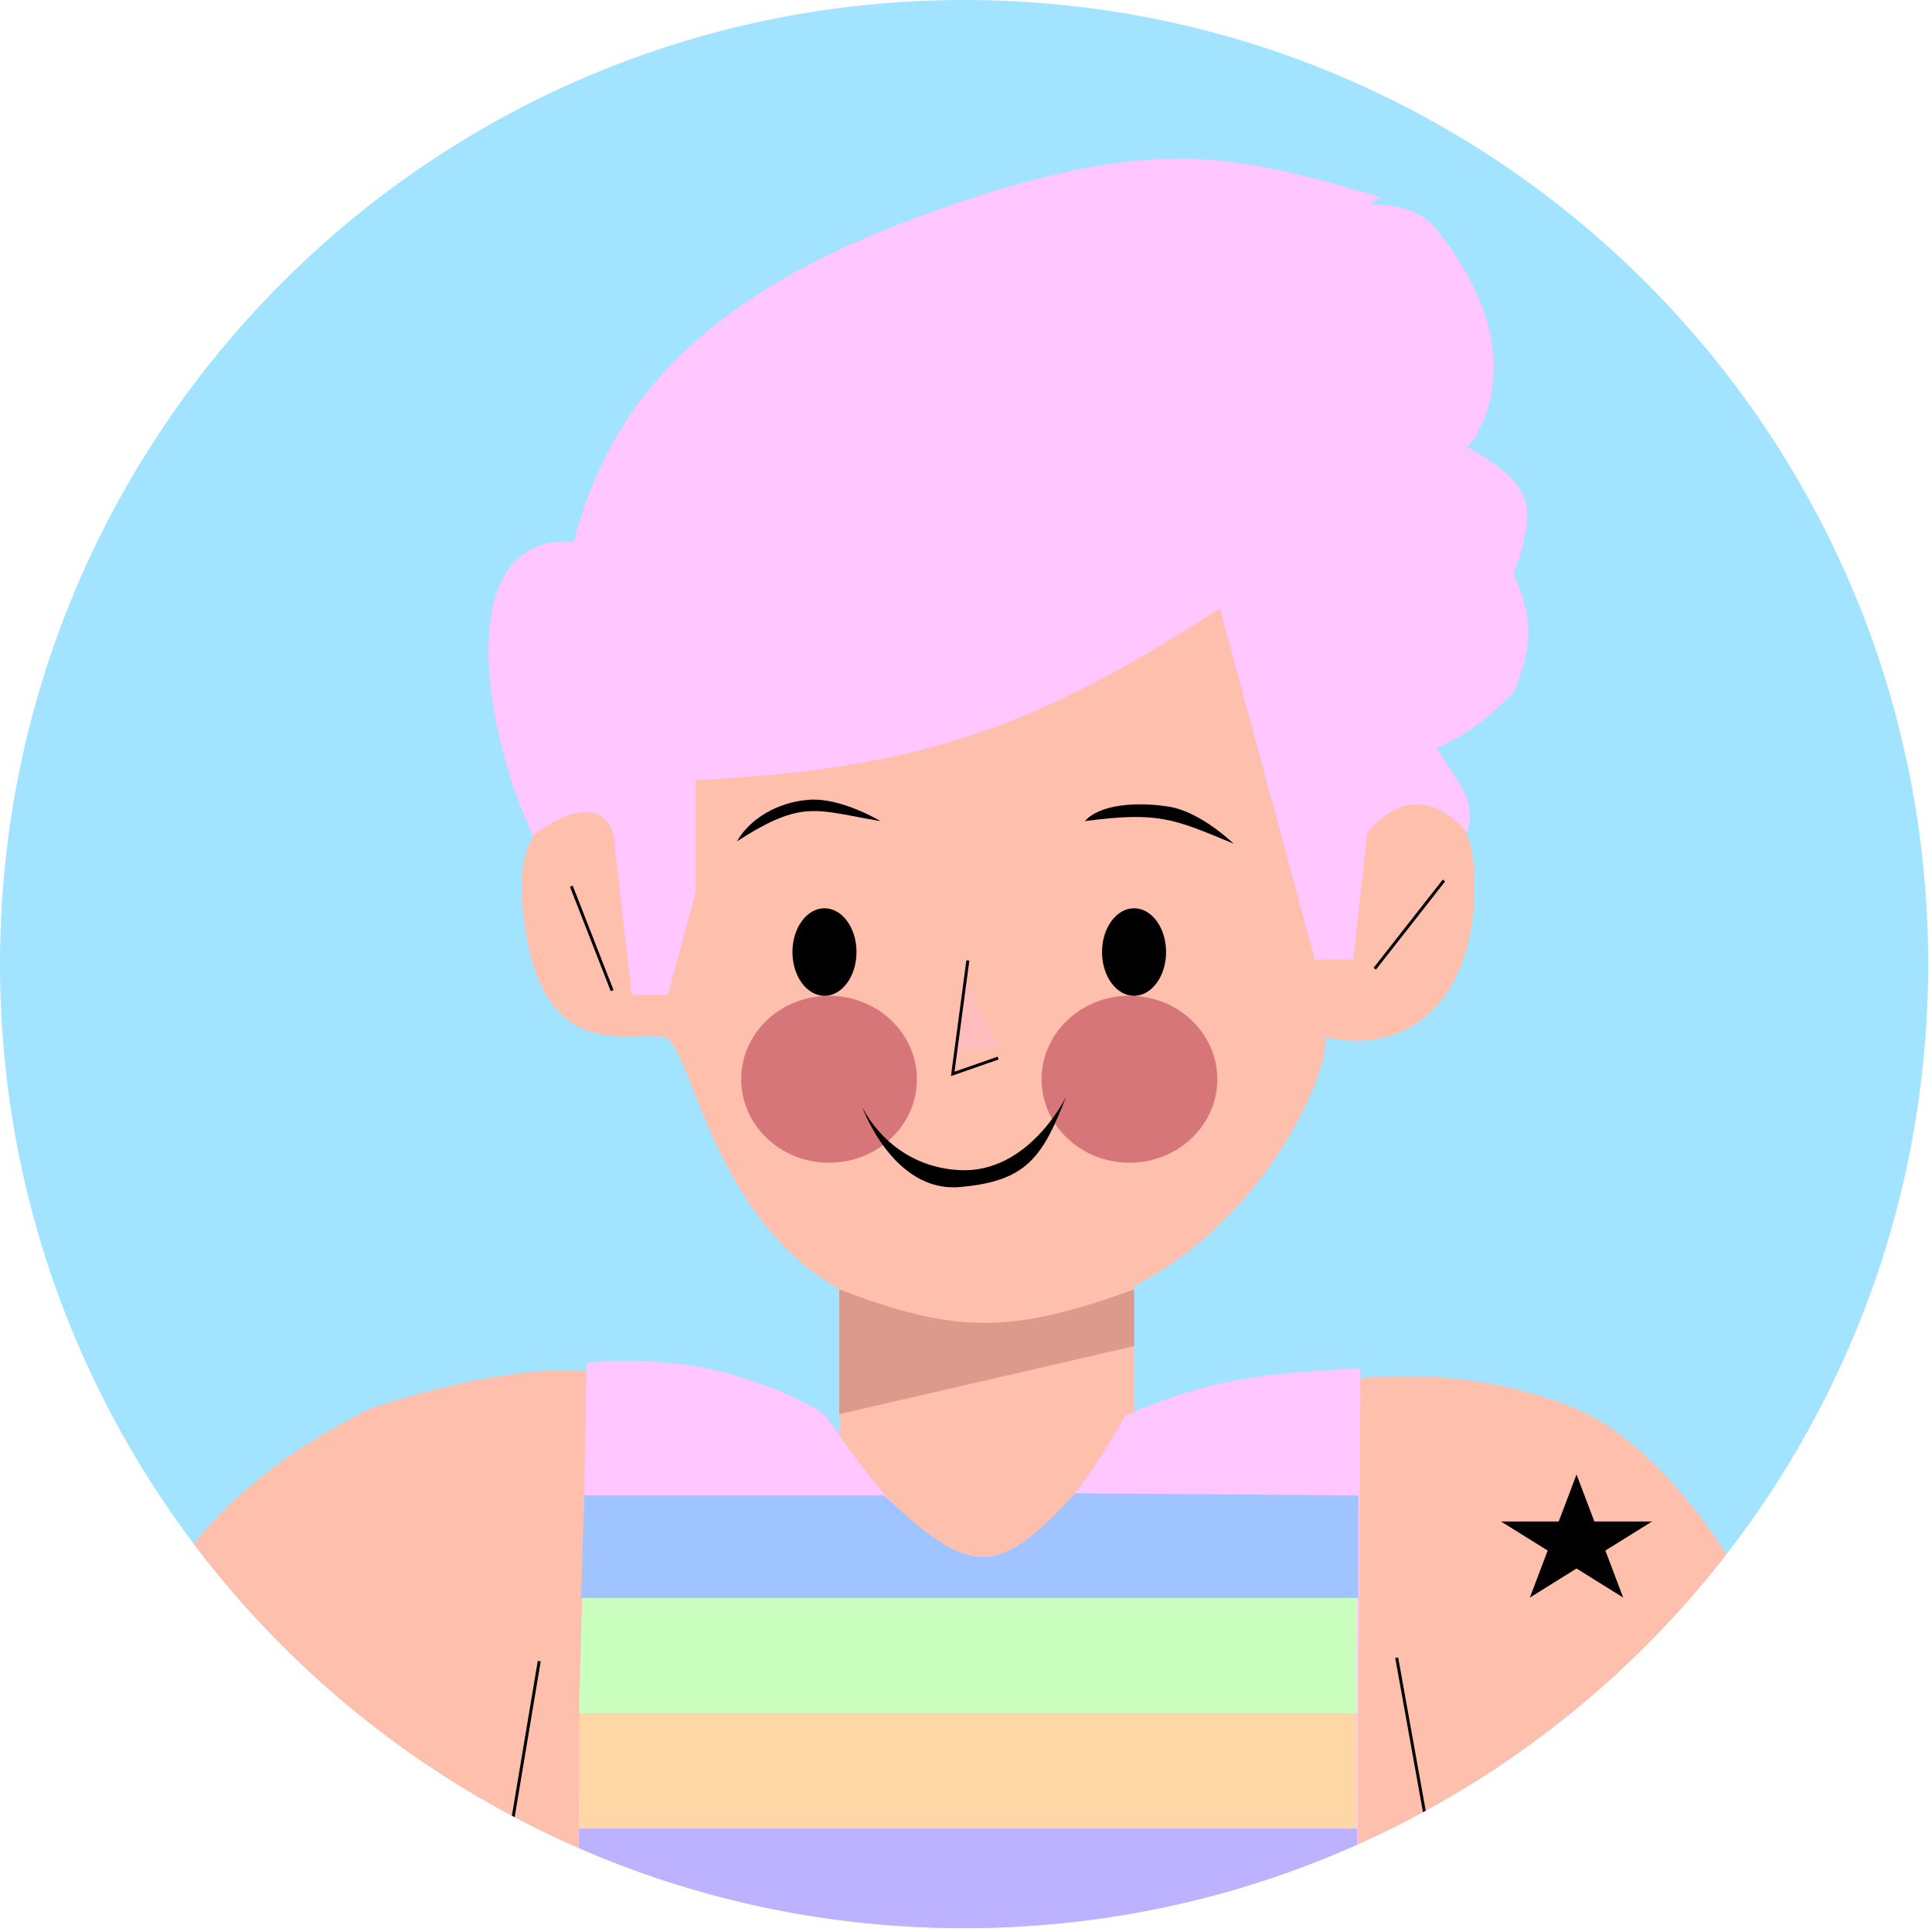
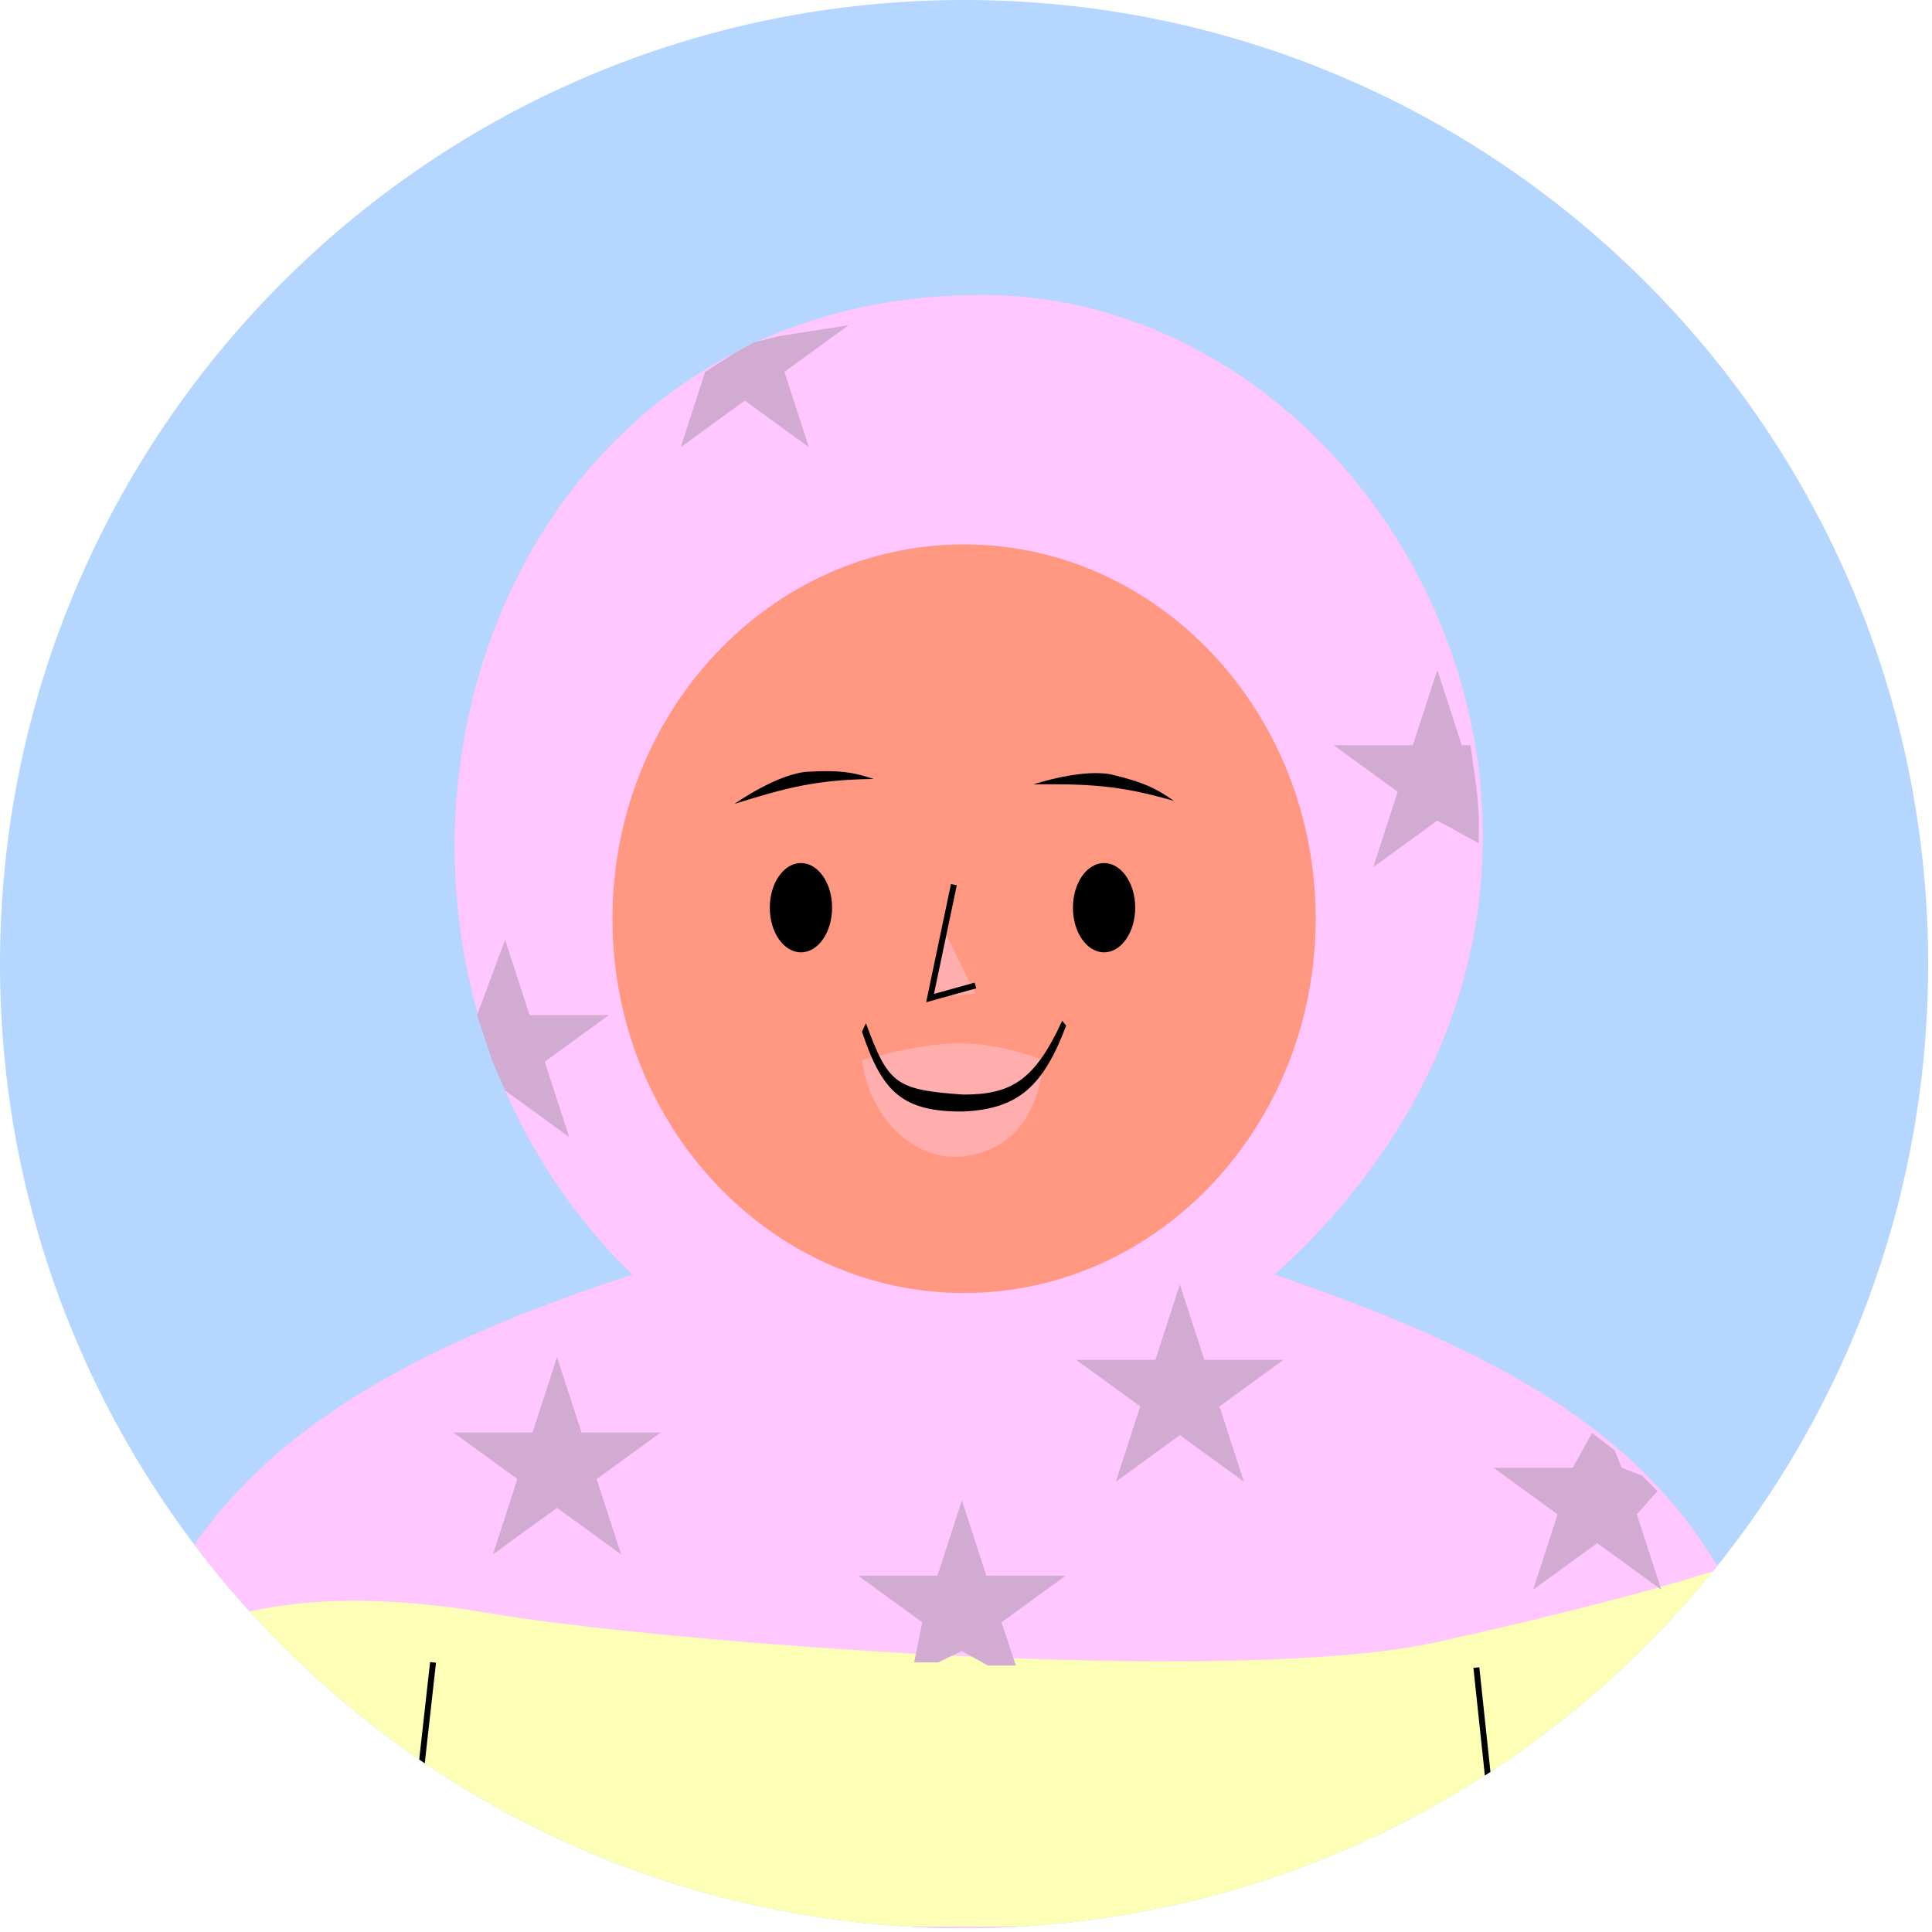
<svg xmlns="http://www.w3.org/2000/svg" width="325" height="325" viewBox="0 0 325 325" fill="none">
-   <circle cx="162.177" cy="162.177" r="162.177" fill="#64D0FF" fill-opacity="0.6" />
-   <mask id="mask0_465_2738" style="mask-type:alpha" maskUnits="userSpaceOnUse" x="0" y="0" width="325" height="325">
-     <circle cx="162.177" cy="162.177" r="162.177" fill="#D9D9D9" />
+   <circle cx="162.177" cy="162.177" r="162.177" fill="#82BBFF" fill-opacity="0.6" />
+   <mask id="mask0_1645_8436" style="mask-type:alpha" maskUnits="userSpaceOnUse" x="0" y="0" width="325" height="325">
+     <circle cx="162.177" cy="162.177" r="162.177" fill="#82BBFF" />
  </mask>
-   <g mask="url(#mask0_465_2738)">
-     <path d="M87.858 151.673C85.949 126.13 113.385 137.764 116.237 143.556C115.948 103.164 130.982 81.436 168.295 81.436C206.094 81.437 218.153 110.918 218.307 145.143C222.886 136.574 246.203 126.437 247.843 145.143C249.477 163.781 240.443 178.214 222.642 174.48C225.589 176.076 209.261 221.809 165.482 222.615C120.836 223.437 117.63 175.677 111.685 174.438C105.74 173.199 89.968 179.909 87.858 151.673Z" fill="#FFBFAD" />
-     <path d="M141.188 241.705L141.847 218.81C159.384 225.339 170.421 223.31 190.794 214.994V228.35V241.705C221.053 229.357 244.814 228.82 264.767 236.829C284.719 244.837 311.262 285.425 308.946 329.472H11.446C15.386 281.808 25.341 255.212 62.574 236.829C92.252 227.357 108.881 228.055 141.188 241.705Z" fill="#FFBFAD" />
-     <ellipse cx="139.46" cy="181.551" rx="14.778" ry="14.039" fill="#D67679" />
-     <ellipse cx="189.995" cy="181.551" rx="14.778" ry="14.039" fill="#D67679" />
-     <path d="M141.187 237.887V216.9C160.559 224.282 169.806 224.533 190.793 216.902V220.717V226.441L141.187 237.887Z" fill="#DB9A8C" />
-     <path d="M161.249 196.832C149.432 196.119 145.001 186.131 145.001 186.131C145.001 186.131 150.171 200.637 161.434 199.686C172.697 198.734 175.392 194.656 179.344 184.467C179.344 184.467 173.066 197.546 161.249 196.832Z" fill="black" />
-     <ellipse cx="138.693" cy="160.15" rx="5.388" ry="7.363" fill="black" />
-     <ellipse cx="190.77" cy="160.15" rx="5.388" ry="7.363" fill="black" />
-     <path d="M167.899 176.06L162.616 165.386L160.268 176.834L167.899 176.06Z" fill="#FFBCBD" />
-     <path d="M162.812 161.571L160.268 180.651L167.899 177.988" stroke="black" stroke-width="0.5" />
-     <path d="M123.965 141.535C135.1 134.351 137.255 136.327 148.114 138.123C148.114 138.123 141.565 134.172 136.177 134.531C130.789 134.89 126.12 137.764 123.965 141.535Z" fill="black" />
-     <path d="M182.51 138.122C194.902 136.506 197.354 137.706 207.521 141.923C207.521 141.923 202.041 136.587 196.713 135.712C191.384 134.837 185.024 135.249 182.51 138.122Z" fill="black" />
-     <path d="M96.112 149.083L102.974 166.646" stroke="black" stroke-width="0.5" />
-     <path d="M242.9 148.116L231.264 162.954" stroke="black" stroke-width="0.5" />
-     <path d="M243.55 326.689L234.953 278.858" stroke="black" stroke-width="0.5" />
-     <path d="M82.7 327.351L90.71 279.43" stroke="black" stroke-width="0.5" />
-     <path d="M153.656 36.786C113.607 51.692 101.463 71.865 96.366 91.741C150.717 91.68 179.821 66.846 232.317 33.194L231.768 33.036C207.221 25.967 193.409 21.99 153.656 36.786Z" fill="#FFC6FF" />
-     <path d="M227.648 161.423L229.983 140.051C236.049 133.05 241.748 134.412 246.865 140.051C248.504 134.438 245.037 131.338 241.657 125.863C246.856 123.503 249.676 121.373 254.587 116.525C258.18 108.019 257.711 103.7 254.587 96.41C254.587 96.41 256.922 91.202 256.922 86.533C256.922 81.864 253.104 78.745 246.865 75.219C246.865 75.219 259.7 61.287 241.657 38.582C223.613 15.877 117.941 93.378 97.085 91.202C76.229 89.027 80.724 121.556 89.674 140.583C97.532 134.46 103.507 135.545 103.507 143.087L106.244 167.349H112.351L117.02 150.122V131.251C153.211 129.329 172.606 123.489 205.199 102.337L221.183 161.423H227.648Z" fill="#FFC6FF" />
-     <path d="M228.313 326.99L228.852 230.19C210.713 231.088 203.037 232.255 189.341 238.092C170.859 270.425 159.754 269.011 138.876 238.092C138.876 238.092 133.309 233.961 121.995 230.908C110.68 227.855 98.648 229.292 98.648 229.292L97.031 326.99H228.313Z" fill="#FFC6FF" />
-     <path d="M97.388 307.595V326.991H228.31V307.595H97.388Z" fill="#BDB2FF" />
-     <path d="M97.388 288.199V307.595H228.31V288.199H97.388Z" fill="#FFD6A5" />
-     <path d="M97.927 268.803L97.388 288.199H228.31V268.803H97.927Z" fill="#CAFFBF" />
-     <path d="M98.292 251.562L97.752 268.803H228.495V251.562L180.903 251.203C167.972 265.211 163.483 265.57 148.756 251.562H98.292Z" fill="#A0C4FF" />
-     <path d="M265.203 248.035L268.202 255.945H277.905L270.055 260.834L273.054 268.744L265.203 263.855L257.353 268.744L260.352 260.834L252.501 255.945H262.205L265.203 248.035Z" fill="black" />
+   <g mask="url(#mask0_1645_8436)">
+     <path d="M165.116 49.607C77.933 49.607 48.638 157.963 106.351 214.42C36.394 237.237 20.407 264.238 11.449 324.354H305.275C299.347 259.07 278.031 236.074 214.408 214.42C286.505 149.372 235.985 49.607 165.116 49.607Z" fill="#FFC6FF" />
+     <path d="M20.977 281.255C14.73 298.535 12.001 307.973 11.449 324.353L308.412 323.814C313.176 301.367 291.297 263.298 291.297 263.298C291.297 263.298 276.652 268.506 241.715 276.227C206.778 283.949 109.555 276.047 82.382 271.379C55.209 266.71 33.858 269.762 20.977 281.255Z" fill="#FDFFB6" />
+     <path d="M198.478 216.081L202.595 228.751H215.917L205.139 236.581L209.256 249.251L198.478 241.421L187.7 249.251L191.817 236.581L181.039 228.751H194.361L198.478 216.081Z" fill="#D1ABD1" />
+     <path d="M93.702 228.302L97.819 240.972H111.141L100.363 248.803L104.48 261.473L93.702 253.642L82.924 261.473L87.041 248.803L76.263 240.972H89.585L93.702 228.302Z" fill="#D1ABD1" />
+     <path d="M241.785 112.695L245.901 125.365H247.373L248.446 133.196L248.77 137.143V141.858L241.785 138.035L231.007 145.866L235.124 133.196L224.346 125.365H237.668L241.785 112.695Z" fill="#D1ABD1" />
+     <path d="M126.861 57.591L131.052 56.544L142.729 54.719L131.951 62.55L136.067 75.22L125.29 67.389L114.512 75.22L118.629 62.55L123.369 59.512L126.861 57.591Z" fill="#D1ABD1" />
+     <path d="M84.968 158.101L89.085 170.771H102.407L91.629 178.601L95.746 191.272L84.968 183.441L82.872 178.601L80.253 170.771L84.968 158.101Z" fill="#D1ABD1" />
+     <path d="M161.807 252.404L165.924 265.074H179.246L168.468 272.905L170.888 280.17H166.173L161.807 277.744L157.791 279.647H153.774L155.146 272.905L144.368 265.074H157.69L161.807 252.404Z" fill="#D1ABD1" />
+     <path d="M267.81 241.053L271.652 244.021L272.8 246.912L276.192 248.213L278.812 250.832L275.344 254.743L279.461 267.413L268.683 259.582L257.905 267.413L262.022 254.743L251.244 246.912H264.566L267.81 241.053Z" fill="#D1ABD1" />
+     <ellipse cx="162.176" cy="154.545" rx="59.147" ry="62.963" fill="#FF9781" />
+     <path d="M135.953 129.815C141.083 129.541 143.448 129.848 146.954 131.037C137.102 131.153 132.027 132.597 123.554 135.229C123.554 135.229 130.822 130.089 135.953 129.815Z" fill="black" />
+     <path d="M187.288 130.36C192.277 131.587 194.45 132.567 197.461 134.724C187.999 131.974 182.724 131.882 173.851 131.94C173.851 131.94 182.299 129.132 187.288 130.36Z" fill="black" />
+     <ellipse cx="134.736" cy="152.691" rx="5.239" ry="7.509" fill="black" />
+     <ellipse cx="185.724" cy="152.691" rx="5.239" ry="7.509" fill="black" />
+     <path d="M164.085 167.126L158.801 156.452L156.453 167.9L164.085 167.126Z" fill="#FFADAD" />
+     <path d="M160.46 148.82L156.453 167.899L164.085 165.779" stroke="black" />
+     <path d="M175.531 178.335C165.024 174.531 158.286 174.664 145.004 178.335C146.149 187.94 153.908 195.723 162.448 194.481C170.988 193.239 174.786 186.736 175.531 178.335Z" fill="#FFADAD" />
+     <path d="M162.009 186.978C151.896 187.046 148.389 183.777 145.004 173.547L145.671 172.123C149.436 182.408 150.672 183.315 162.009 184.129C170.011 184.129 174.012 181.891 178.68 171.716L179.347 172.53C175.513 182.705 171.305 186.574 162.009 186.978Z" fill="black" />
+     <path d="M252.958 323.814L248.354 280.52" stroke="black" />
+     <path d="M67.916 323.785L72.846 279.648" stroke="black" />
  </g>
</svg>
